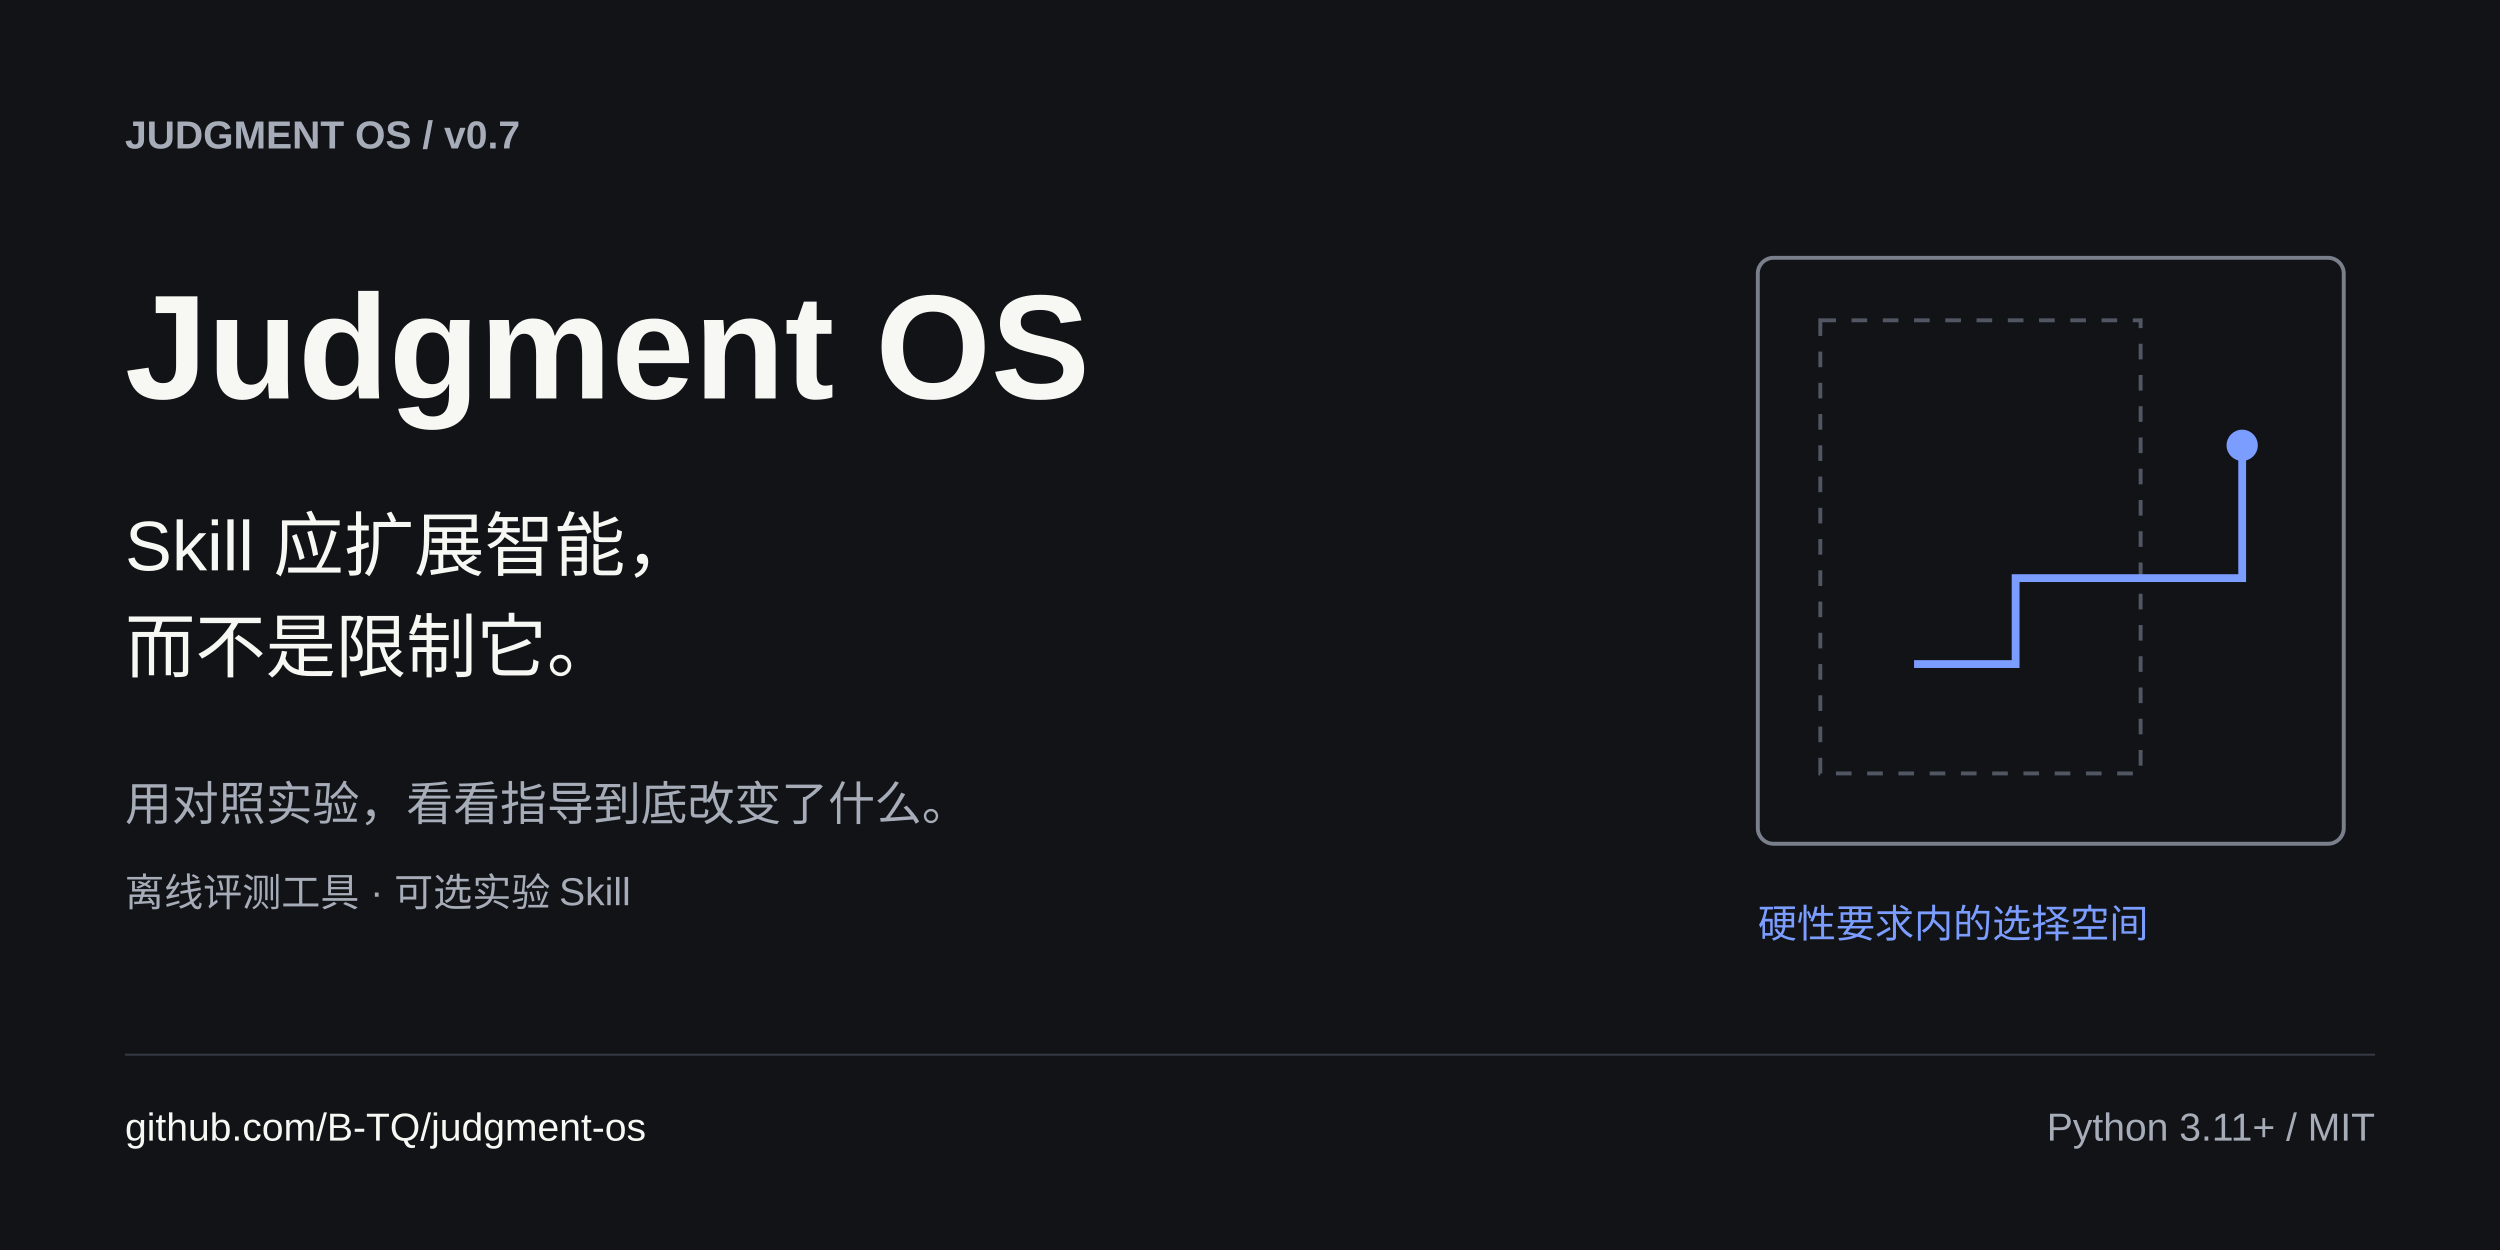
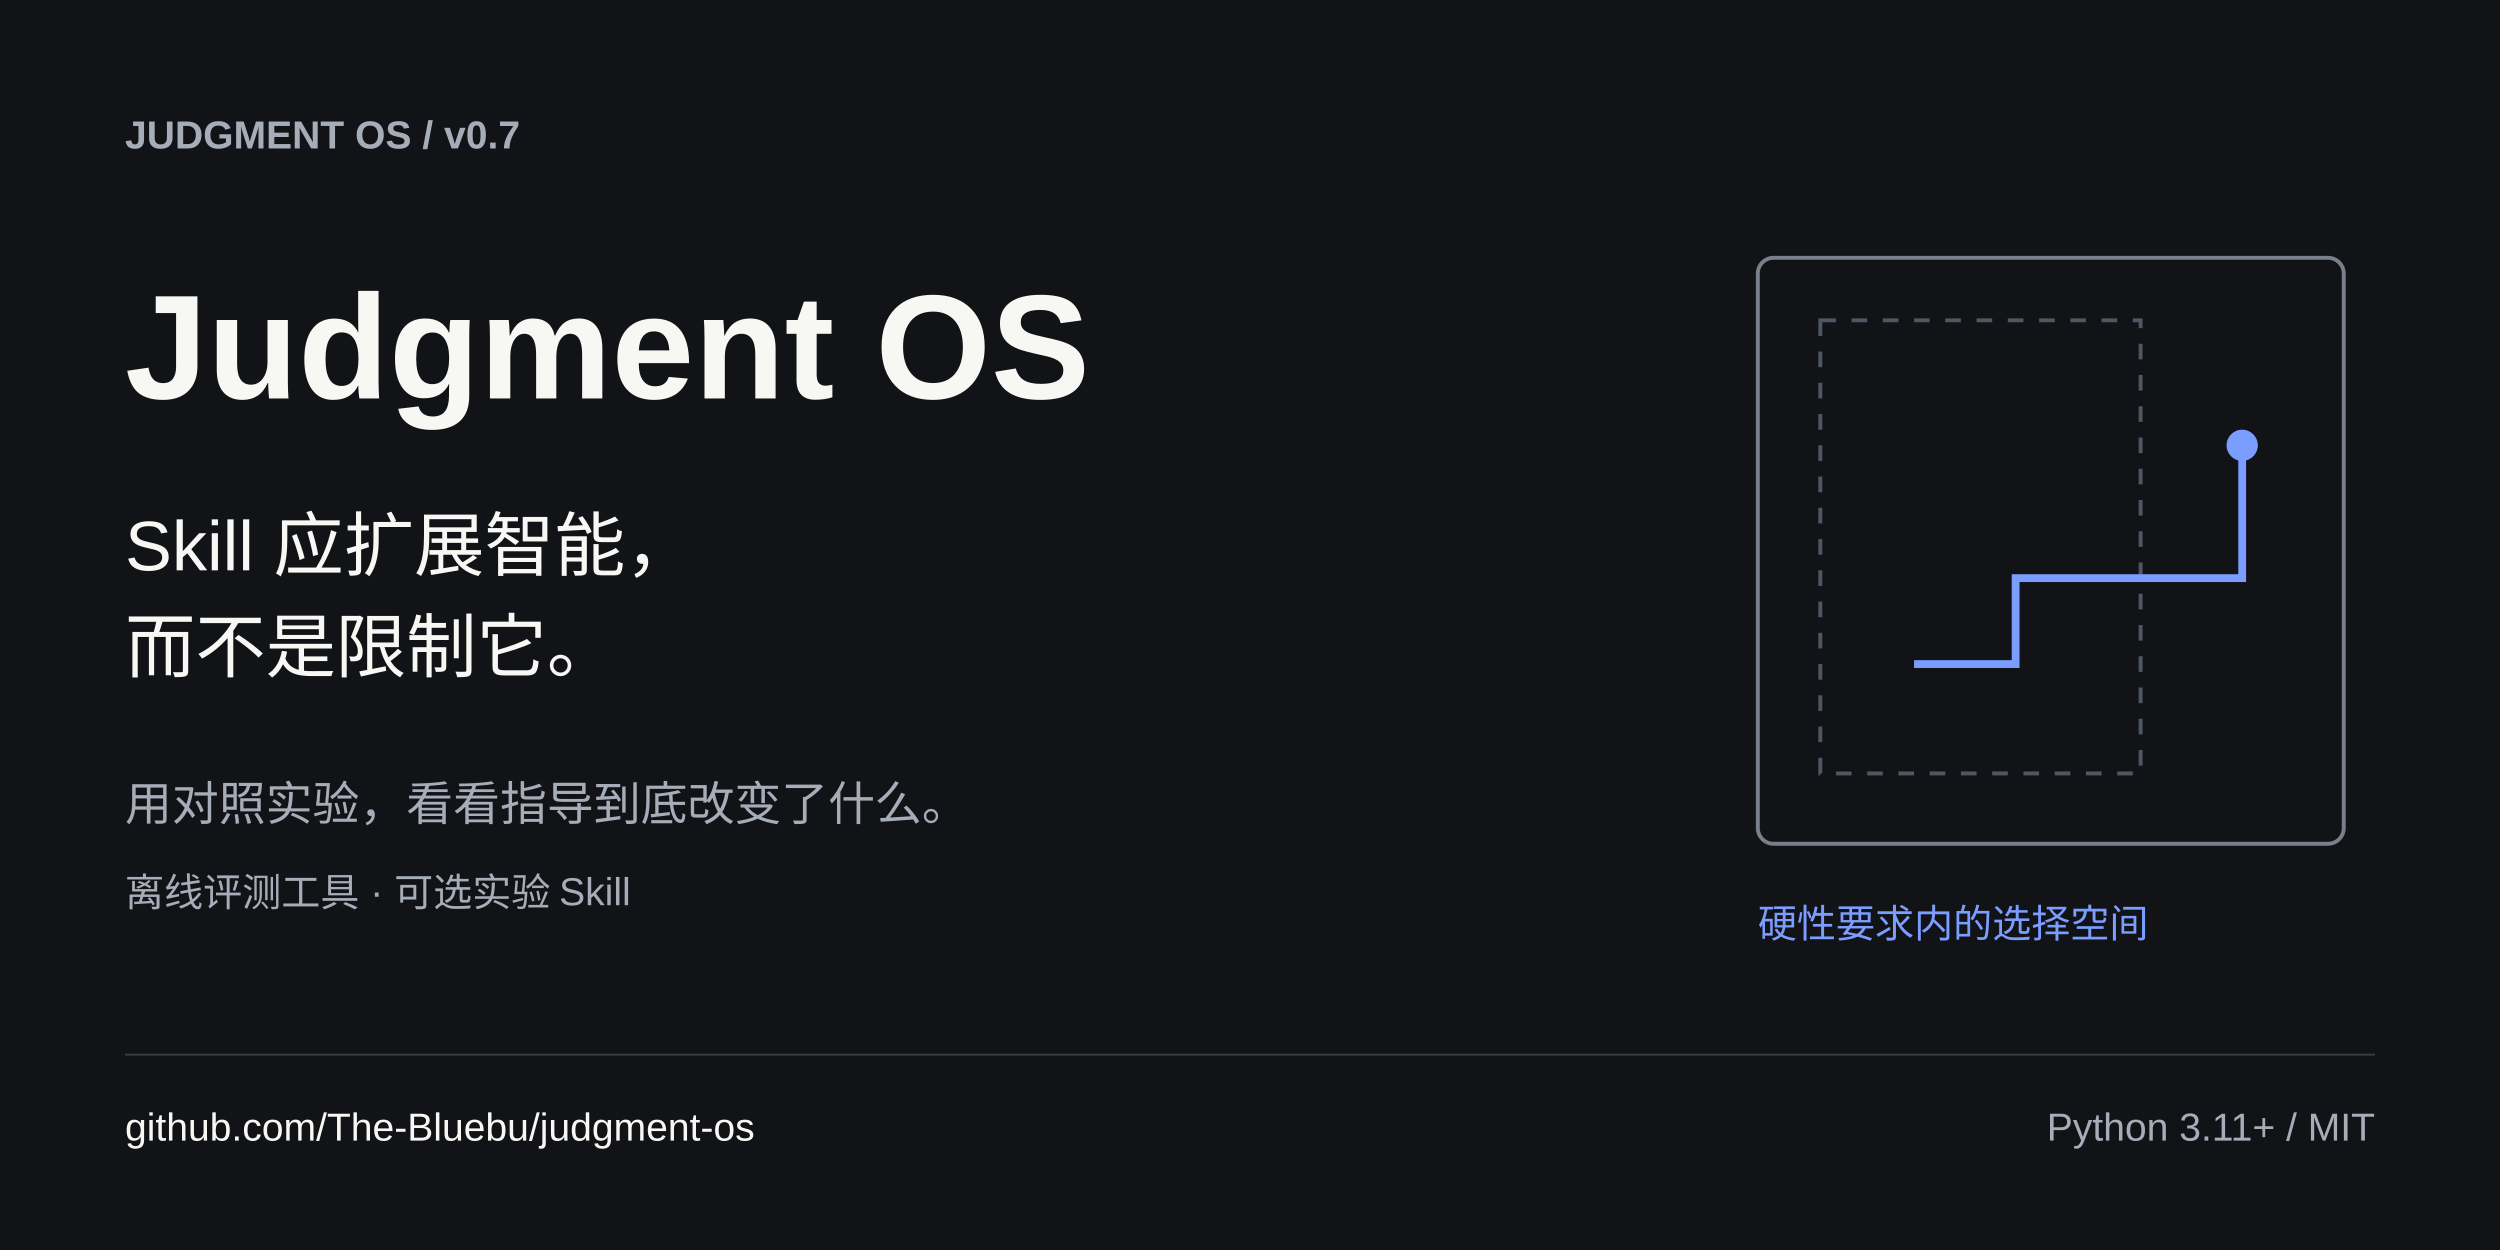
<svg xmlns="http://www.w3.org/2000/svg" width="1280" height="640" viewBox="0 0 1280 640" role="img" aria-labelledby="social-preview.zh-CN-title social-preview.zh-CN-desc">
  <defs>
    <style>text{font-family:Arial,"Microsoft YaHei",sans-serif} .mono{font-family:Consolas,monospace}</style>
    <marker id="social-preview.zh-CN-arrow" viewBox="0 0 10 10" refX="8" refY="5" markerWidth="7" markerHeight="7" orient="auto-start-reverse">
      <path d="M0 0L10 5L0 10" fill="#777c85" />
    </marker>
  </defs>
  <rect width="1280" height="640" fill="#111317" />
  <text x="64" y="76" font-size="20" fill="#a7adb8" font-weight="600" text-anchor="start">JUDGMENT OS / v0.7</text>
  <text x="64" y="204" font-size="76" fill="#f7f7f3" font-weight="700" text-anchor="start">Judgment OS</text>
  <text x="64" y="292" font-size="36" fill="#f7f7f3" font-weight="500" text-anchor="start">Skill 应扩展智能，</text>
  <text x="64" y="344" font-size="36" fill="#f7f7f3" font-weight="500" text-anchor="start">而不是限制它。</text>
  <text x="64" y="420" font-size="24" fill="#a7adb8" font-weight="400" text-anchor="start">用对照实验，看看指导到底改变了什么。</text>
  <text x="64" y="464" font-size="20" fill="#a7adb8" font-weight="400" text-anchor="start">离线评测工具 · 可选实验 Skill</text>
  <rect x="900" y="132" width="300" height="300" rx="8" fill="none" stroke="#7a808b" stroke-width="2" />
  <rect x="932" y="164" width="164" height="232" fill="none" stroke="#515762" stroke-width="2" stroke-dasharray="8 8" />
  <path d="M980 340H1032V296H1148V228" fill="none" stroke="#7b9dff" stroke-width="4" />
  <circle cx="1148" cy="228" r="8" fill="#7b9dff" />
  <text x="900" y="480" font-size="20" fill="#7b9dff" font-weight="400" text-anchor="start">硬性要求内的选择空间</text>
  <path d="M64 540H1216" stroke="#363b43" />
-   <text x="64" y="584" font-size="20" fill="#f7f7f3" font-weight="400" text-anchor="start">github.com/B-TQ/judgment-os</text>
+   <text x="64" y="584" font-size="20" fill="#f7f7f3" font-weight="400" text-anchor="start">github.com/The-Bluebu/judgment-os</text>
  <text x="1216" y="584" font-size="20" fill="#a7adb8" font-weight="400" text-anchor="end">Python 3.11+  /  MIT</text>
</svg>
